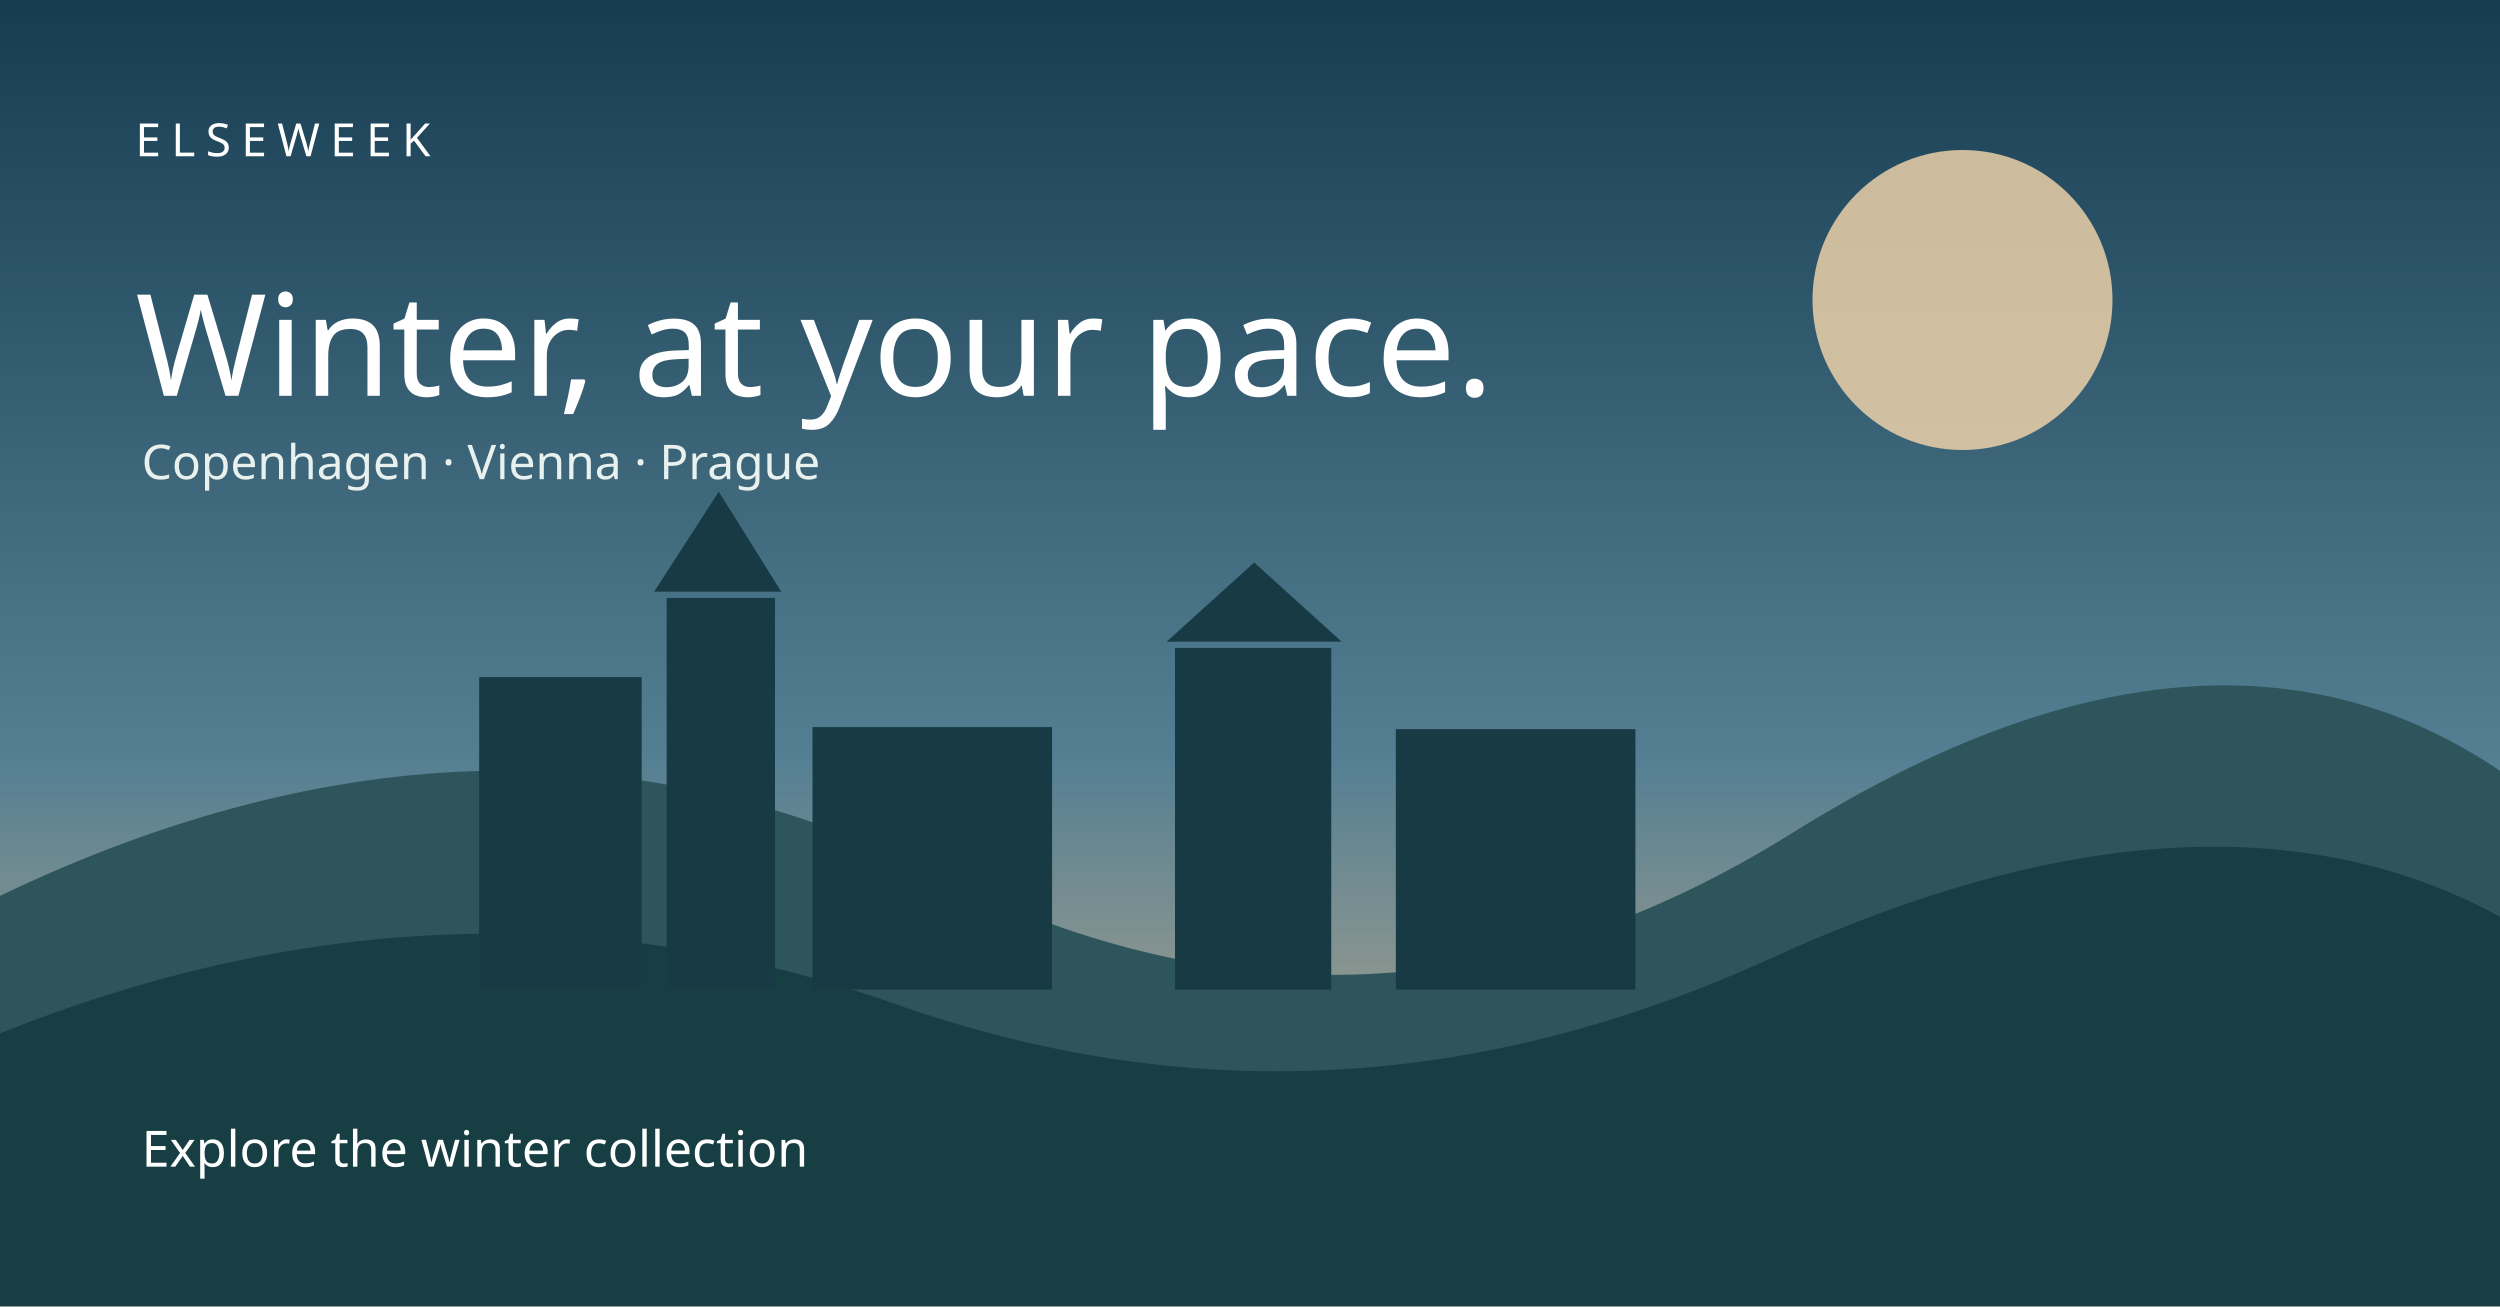
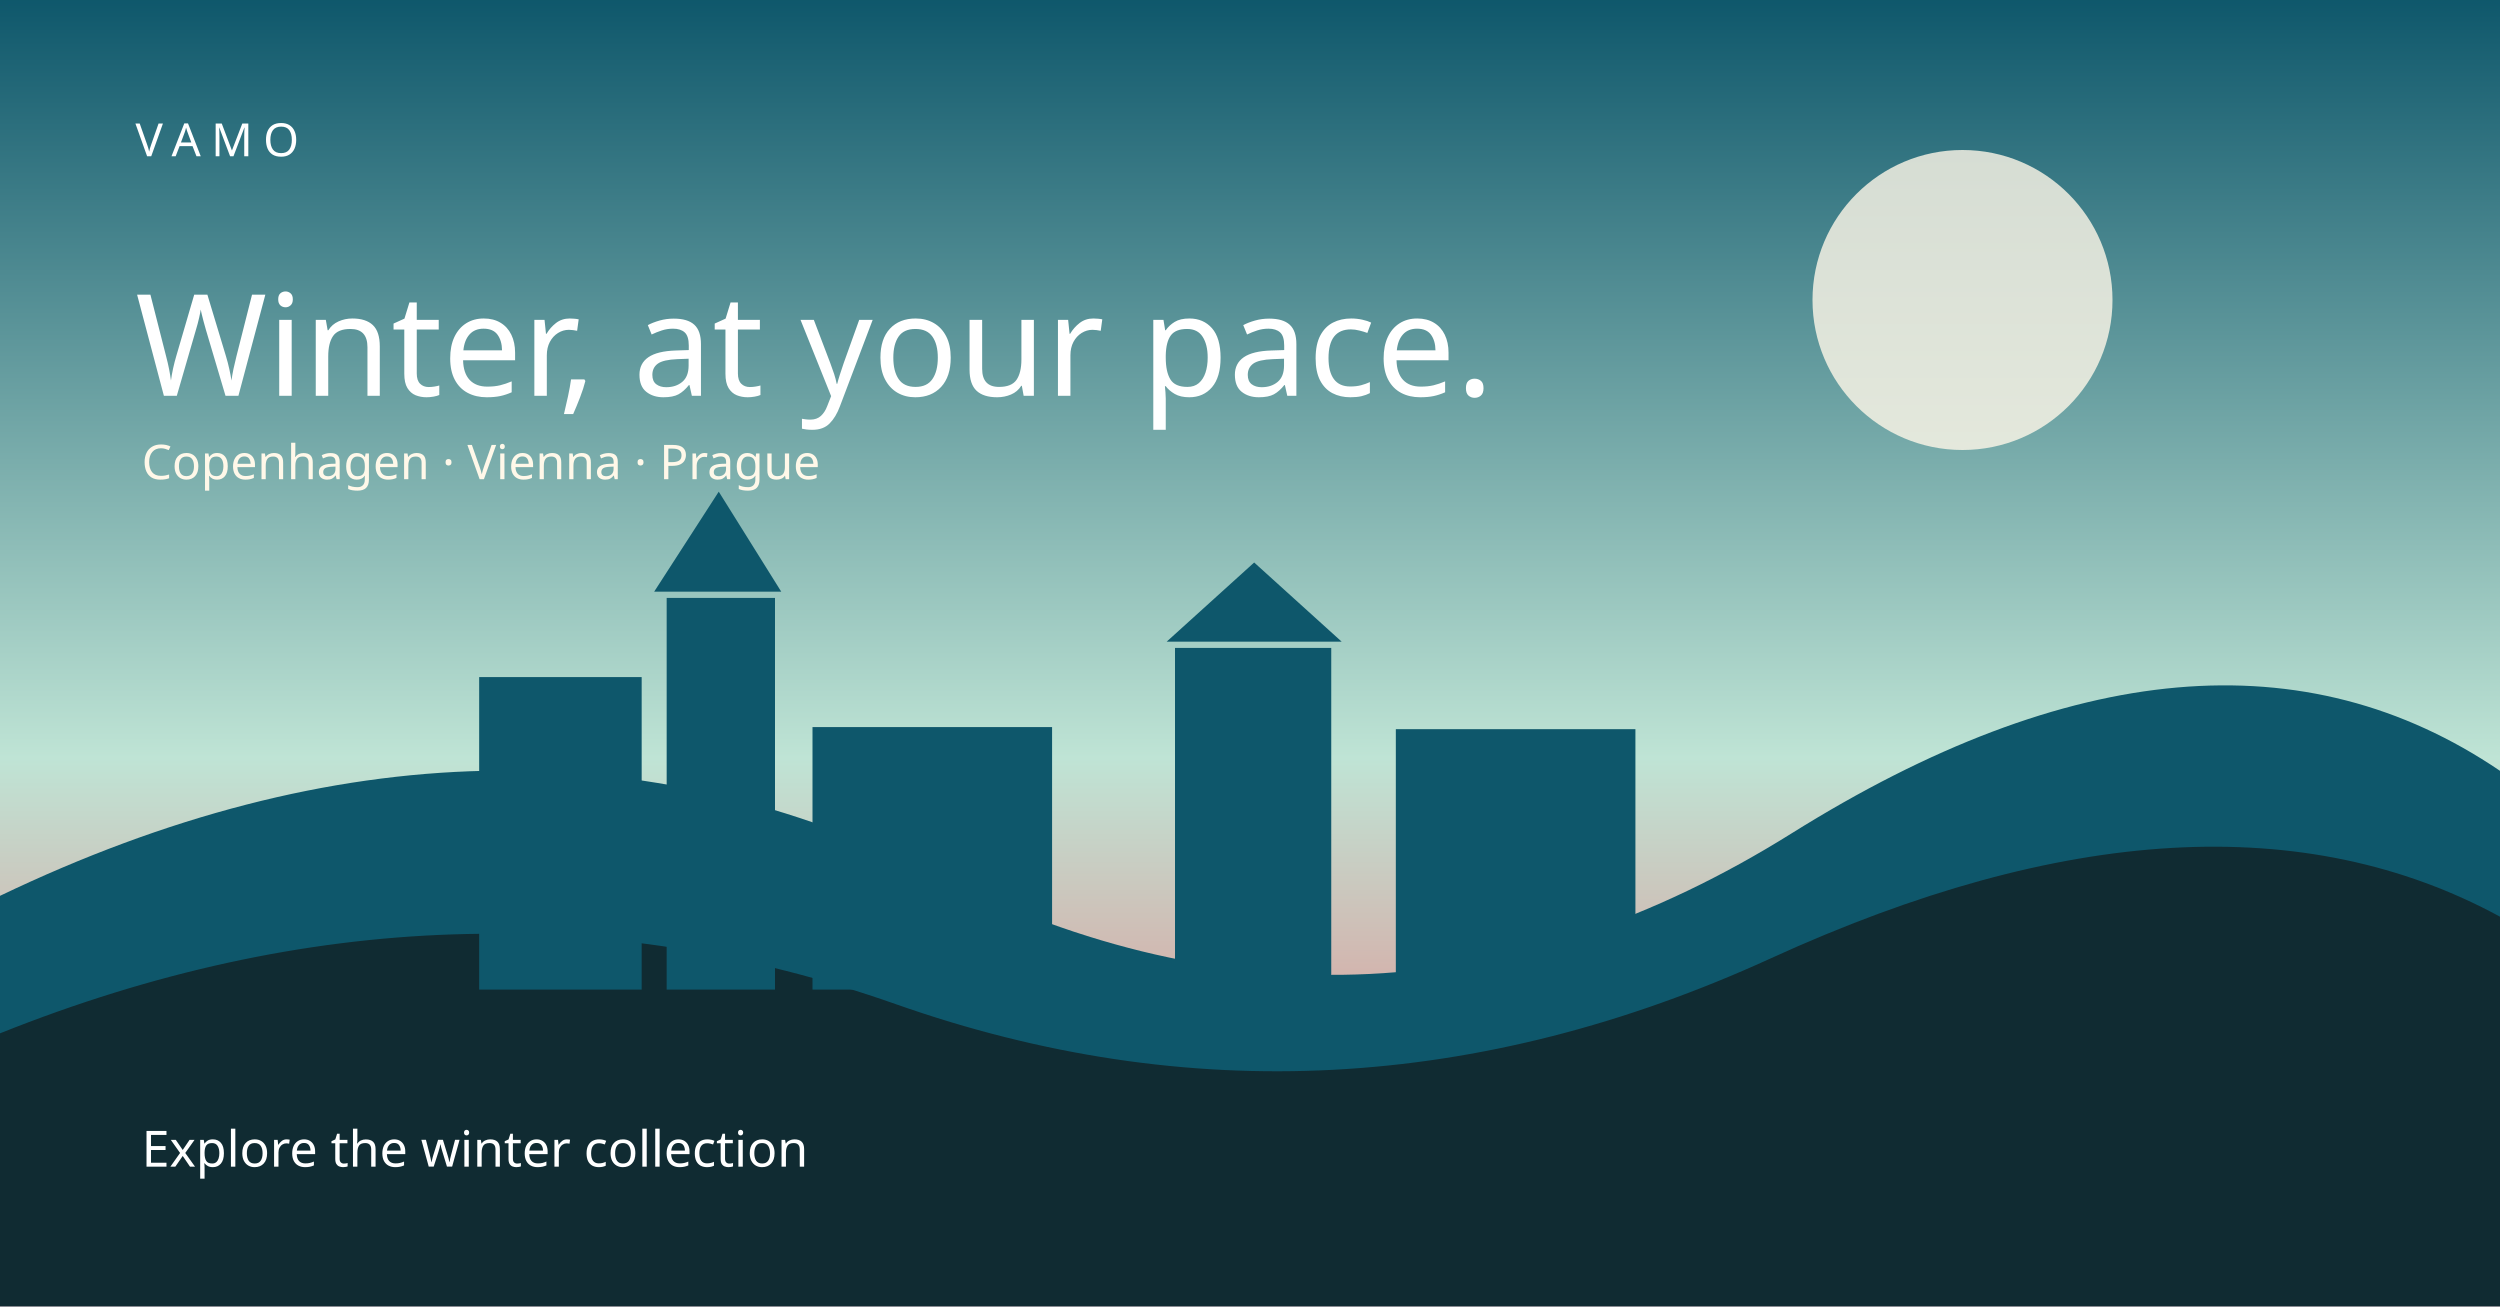
<svg xmlns="http://www.w3.org/2000/svg" width="1200" height="627" viewBox="0 0 1200 627">
  <defs>
    <linearGradient id="sky" x2="0" y2="1">
-       <stop stop-color="#163c50" />
-       <stop offset=".58" stop-color="#547f93" />
-       <stop offset="1" stop-color="#d9b68b" />
+       <stop stop-color="#0E576B" />
+       <stop offset=".58" stop-color="#BFE4D5" />
+       <stop offset="1" stop-color="#F16D73" />
    </linearGradient>
  </defs>
  <rect width="1200" height="627" fill="url(#sky)" />
-   <circle cx="942" cy="144" r="72" fill="#f7d7ad" opacity=".8" />
-   <path d="M0 430Q240 315 450 420T860 400T1200 370V627H0Z" fill="#2f555c" />
-   <path d="M0 496Q220 408 430 482T850 460T1200 440V627H0Z" fill="#173e42" />
-   <path d="M230 325h78v150h-78zM320 287h52v188h-52zM390 349h115v126H390zM564 311h75v164h-75zM670 350h115v125H670z" fill="#183a44" />
-   <path d="M314 284h61l-30-48zM560 308h84l-42-38z" fill="#183a44" />
-   <text x="65" y="75" fill="#fff" font-family="Spline Sans,sans-serif" font-size="22" letter-spacing="5">ELSEWEEK</text>
-   <text x="65" y="190" fill="#fff" font-family="Spline Sans,sans-serif" font-size="68">Winter, at your pace.</text>
-   <text x="68" y="230" fill="#e8f1ed" font-family="Spline Sans,sans-serif" font-size="23">Copenhagen · Vienna · Prague</text>
-   <text x="68" y="560" fill="#fff" font-family="Spline Sans,sans-serif" font-size="24">Explore the winter collection</text>
+   <circle cx="942" cy="144" r="72" fill="#FFF8E9" opacity=".8" />
+   <path d="M0 430Q240 315 450 420T860 400T1200 370V627H0Z" fill="#0E576B" />
+   <path d="M0 496Q220 408 430 482T850 460T1200 440V627H0Z" fill="#102B32" />
+   <path d="M230 325h78v150h-78zM320 287h52v188h-52zM390 349h115v126H390zM564 311h75v164h-75zM670 350h115v125H670z" fill="#0E576B" />
+   <path d="M314 284h61l-30-48zM560 308h84l-42-38z" fill="#0E576B" />
+   <text x="65" y="75" fill="#fff" font-family="DM Sans,sans-serif" font-size="22" letter-spacing="5">VAMO</text>
+   <text x="65" y="190" fill="#fff" font-family="DM Sans,sans-serif" font-size="68">Winter, at your pace.</text>
+   <text x="68" y="230" fill="#FFF8E9" font-family="DM Sans,sans-serif" font-size="23">Copenhagen · Vienna · Prague</text>
+   <text x="68" y="560" fill="#fff" font-family="DM Sans,sans-serif" font-size="24">Explore the winter collection</text>
</svg>
